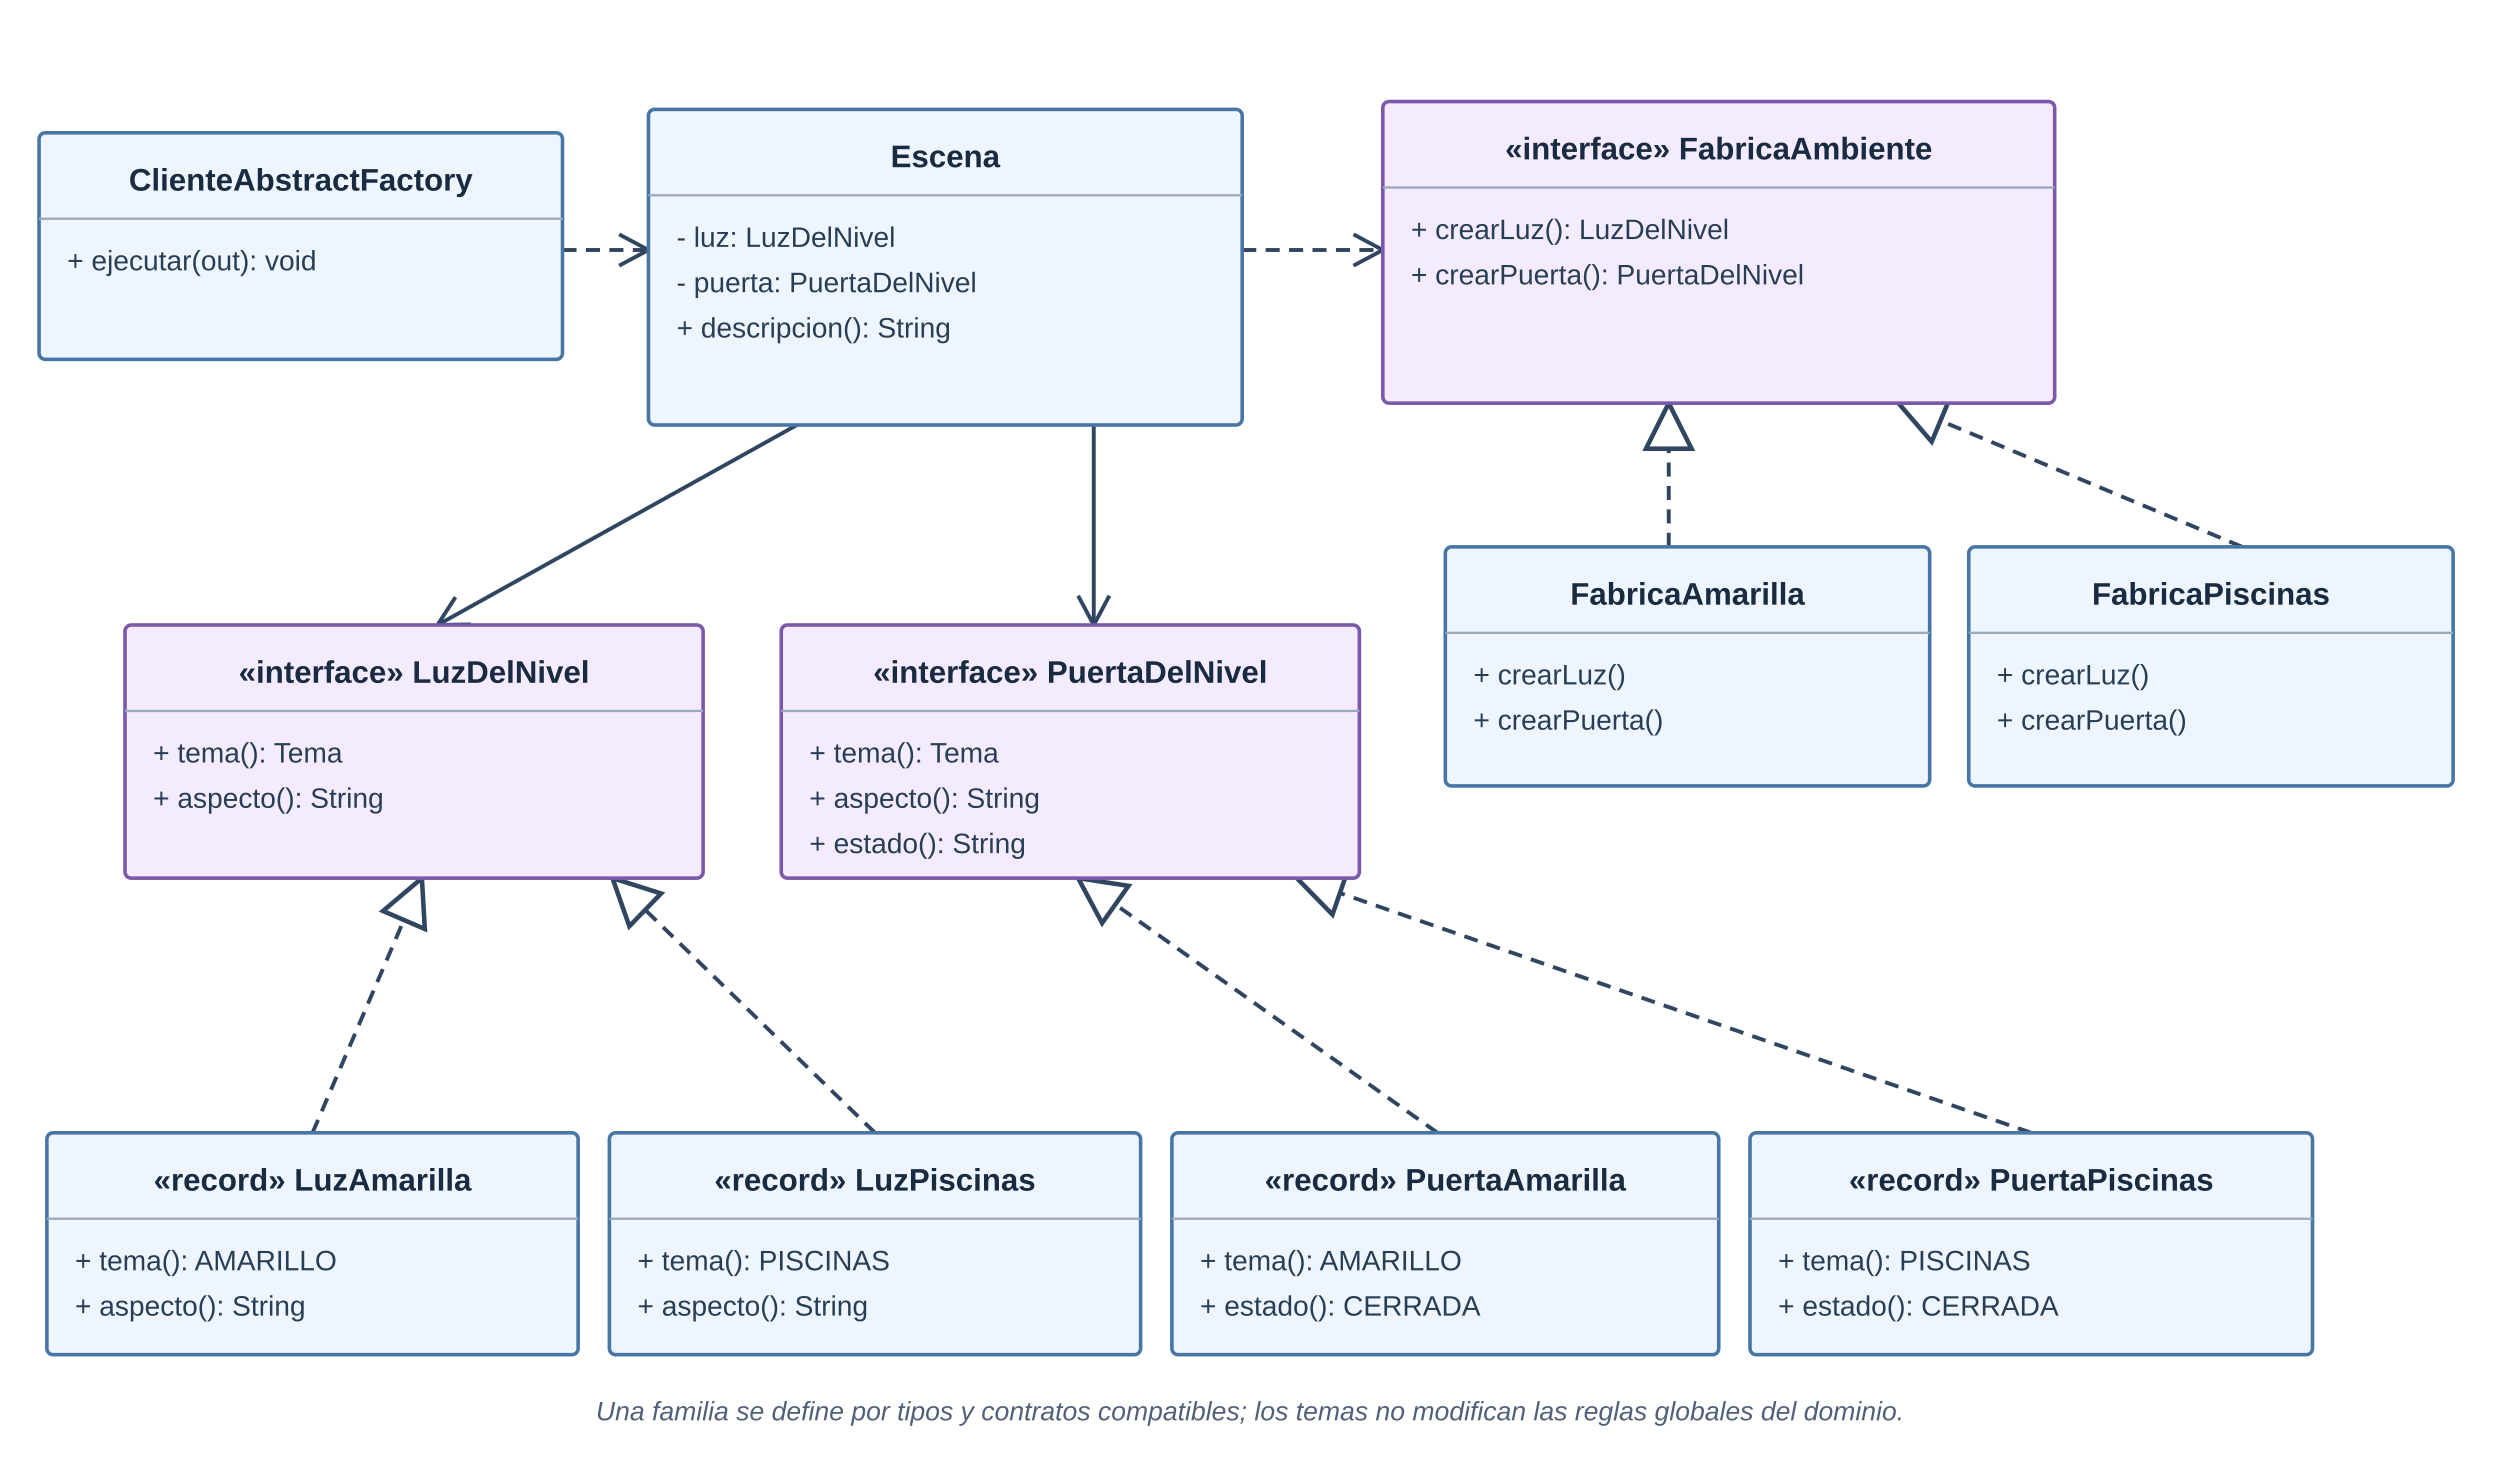
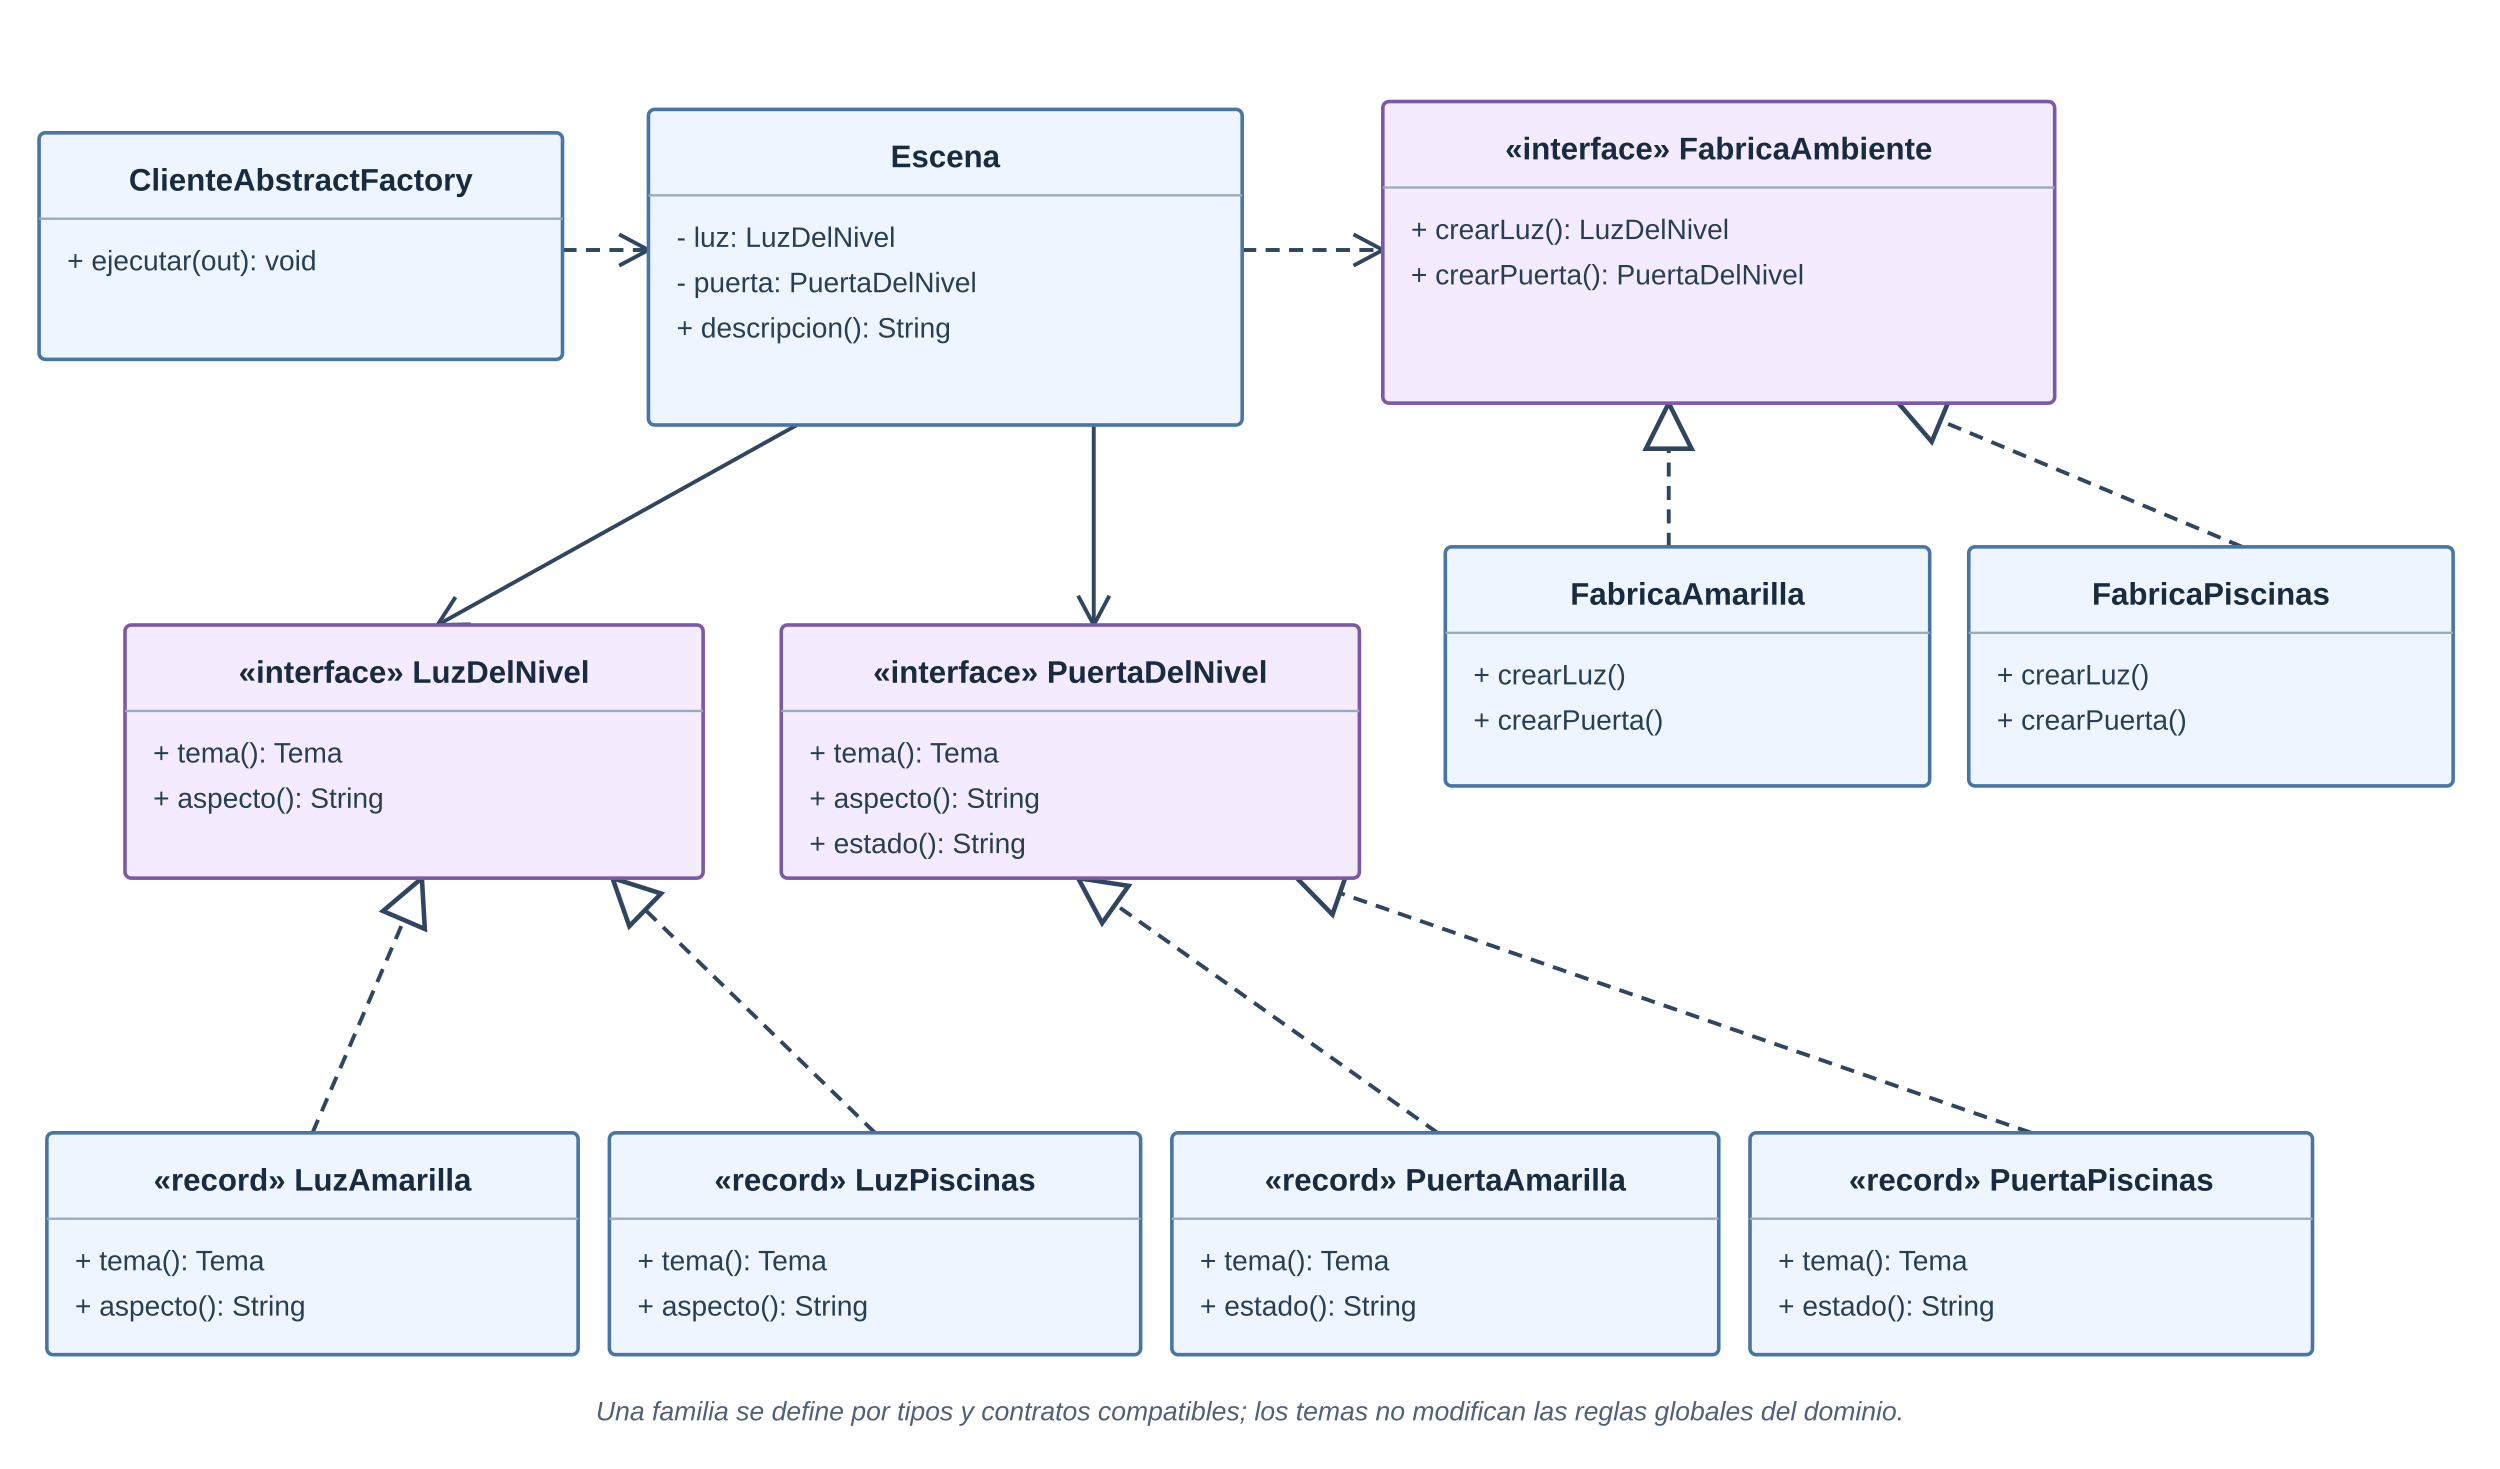
<svg xmlns="http://www.w3.org/2000/svg" width="1600" height="940" viewBox="0 0 1600 940" role="img" aria-labelledby="titulo descripcion">
  <defs>
    <marker id="tri" viewBox="0 0 24 24" markerWidth="14" markerHeight="14" refX="22" refY="12" orient="auto">
      <path d="M2 2 L22 12 L2 22 Z" fill="white" stroke="#30455f" stroke-width="2" />
    </marker>
    <marker id="v" viewBox="0 0 24 24" markerWidth="12" markerHeight="12" refX="22" refY="12" orient="auto">
      <path d="M7 4 L22 12 L7 20" fill="none" stroke="#30455f" stroke-width="2" />
    </marker>
  </defs>
  <style>.box{fill:#eef5ff;stroke:#4876a4;stroke-width:2.3}.interface{fill:#f4ebff;stroke:#7b58a8;stroke-width:2.3}.title{font:700 20px Arial,sans-serif;text-anchor:middle;fill:#192b41}.body{font:18px Arial,sans-serif;fill:#273e55}.sep{stroke:#9aabc0;stroke-width:1.5}.edge{stroke:#30455f;fill:none;stroke-width:2.5}.dash{stroke-dasharray:9 6}.note{font:italic 17px Arial,sans-serif;fill:#506078;text-anchor:middle}</style>
  <rect width="1600" height="940" fill="#fff" />
  <path class="edge dash" d="M360 160 H415" marker-end="url(#v)" />
  <path class="edge dash" d="M795 160 H885" marker-end="url(#v)" />
  <path class="edge" d="M510 272 L280 400" marker-end="url(#v)" />
  <path class="edge" d="M700 272 L700 400" marker-end="url(#v)" />
  <path class="edge dash" d="M1068 350 L1068 258" marker-end="url(#tri)" />
  <path class="edge dash" d="M1435 350 L1215 258" marker-end="url(#tri)" />
  <path class="edge dash" d="M200 725 L270 562" marker-end="url(#tri)" />
  <path class="edge dash" d="M560 725 L392 562" marker-end="url(#tri)" />
  <path class="edge dash" d="M920 725 L690 562" marker-end="url(#tri)" />
  <path class="edge dash" d="M1300 725 L830 562" marker-end="url(#tri)" />
  <rect class="box" x="25" y="85" width="335" height="145" rx="4" />
  <text class="title" x="192.5" y="122">ClienteAbstractFactory</text>
  <path class="sep" d="M25 140 H360" />
  <text class="body" x="43" y="173">+ ejecutar(out): void</text>
  <rect class="box" x="415" y="70" width="380" height="202" rx="4" />
  <text class="title" x="605" y="107">Escena</text>
  <path class="sep" d="M415 125 H795" />
  <text class="body" x="433" y="158">- luz: LuzDelNivel</text>
  <text class="body" x="433" y="187">- puerta: PuertaDelNivel</text>
  <text class="body" x="433" y="216">+ descripcion(): String</text>
  <rect class="interface" x="885" y="65" width="430" height="193" rx="4" />
  <text class="title" x="1100" y="102">«interface» FabricaAmbiente</text>
  <path class="sep" d="M885 120 H1315" />
  <text class="body" x="903" y="153">+ crearLuz(): LuzDelNivel</text>
  <text class="body" x="903" y="182">+ crearPuerta(): PuertaDelNivel</text>
  <rect class="box" x="925" y="350" width="310" height="153" rx="4" />
  <text class="title" x="1080" y="387">FabricaAmarilla</text>
  <path class="sep" d="M925 405 H1235" />
  <text class="body" x="943" y="438">+ crearLuz()</text>
  <text class="body" x="943" y="467">+ crearPuerta()</text>
  <rect class="box" x="1260" y="350" width="310" height="153" rx="4" />
  <text class="title" x="1415" y="387">FabricaPiscinas</text>
  <path class="sep" d="M1260 405 H1570" />
  <text class="body" x="1278" y="438">+ crearLuz()</text>
  <text class="body" x="1278" y="467">+ crearPuerta()</text>
  <rect class="interface" x="80" y="400" width="370" height="162" rx="4" />
  <text class="title" x="265" y="437">«interface» LuzDelNivel</text>
  <path class="sep" d="M80 455 H450" />
  <text class="body" x="98" y="488">+ tema(): Tema</text>
  <text class="body" x="98" y="517">+ aspecto(): String</text>
  <rect class="interface" x="500" y="400" width="370" height="162" rx="4" />
  <text class="title" x="685" y="437">«interface» PuertaDelNivel</text>
  <path class="sep" d="M500 455 H870" />
  <text class="body" x="518" y="488">+ tema(): Tema</text>
  <text class="body" x="518" y="517">+ aspecto(): String</text>
  <text class="body" x="518" y="546">+ estado(): String</text>
  <rect class="box" x="30" y="725" width="340" height="142" rx="4" />
  <text class="title" x="200" y="762">«record» LuzAmarilla</text>
  <path class="sep" d="M30 780 H370" />
-   <text class="body" x="48" y="813">+ tema(): AMARILLO</text>
+   <text class="body" x="48" y="813">+ tema(): Tema</text>
  <text class="body" x="48" y="842">+ aspecto(): String</text>
  <rect class="box" x="390" y="725" width="340" height="142" rx="4" />
  <text class="title" x="560" y="762">«record» LuzPiscinas</text>
  <path class="sep" d="M390 780 H730" />
-   <text class="body" x="408" y="813">+ tema(): PISCINAS</text>
+   <text class="body" x="408" y="813">+ tema(): Tema</text>
  <text class="body" x="408" y="842">+ aspecto(): String</text>
  <rect class="box" x="750" y="725" width="350" height="142" rx="4" />
  <text class="title" x="925" y="762">«record» PuertaAmarilla</text>
  <path class="sep" d="M750 780 H1100" />
-   <text class="body" x="768" y="813">+ tema(): AMARILLO</text>
-   <text class="body" x="768" y="842">+ estado(): CERRADA</text>
+   <text class="body" x="768" y="813">+ tema(): Tema</text>
+   <text class="body" x="768" y="842">+ estado(): String</text>
  <rect class="box" x="1120" y="725" width="360" height="142" rx="4" />
  <text class="title" x="1300" y="762">«record» PuertaPiscinas</text>
  <path class="sep" d="M1120 780 H1480" />
-   <text class="body" x="1138" y="813">+ tema(): PISCINAS</text>
-   <text class="body" x="1138" y="842">+ estado(): CERRADA</text>
+   <text class="body" x="1138" y="813">+ tema(): Tema</text>
+   <text class="body" x="1138" y="842">+ estado(): String</text>
  <text class="note" x="800" y="909">Una familia se define por tipos y contratos compatibles; los temas no modifican las reglas globales del dominio.</text>
</svg>
